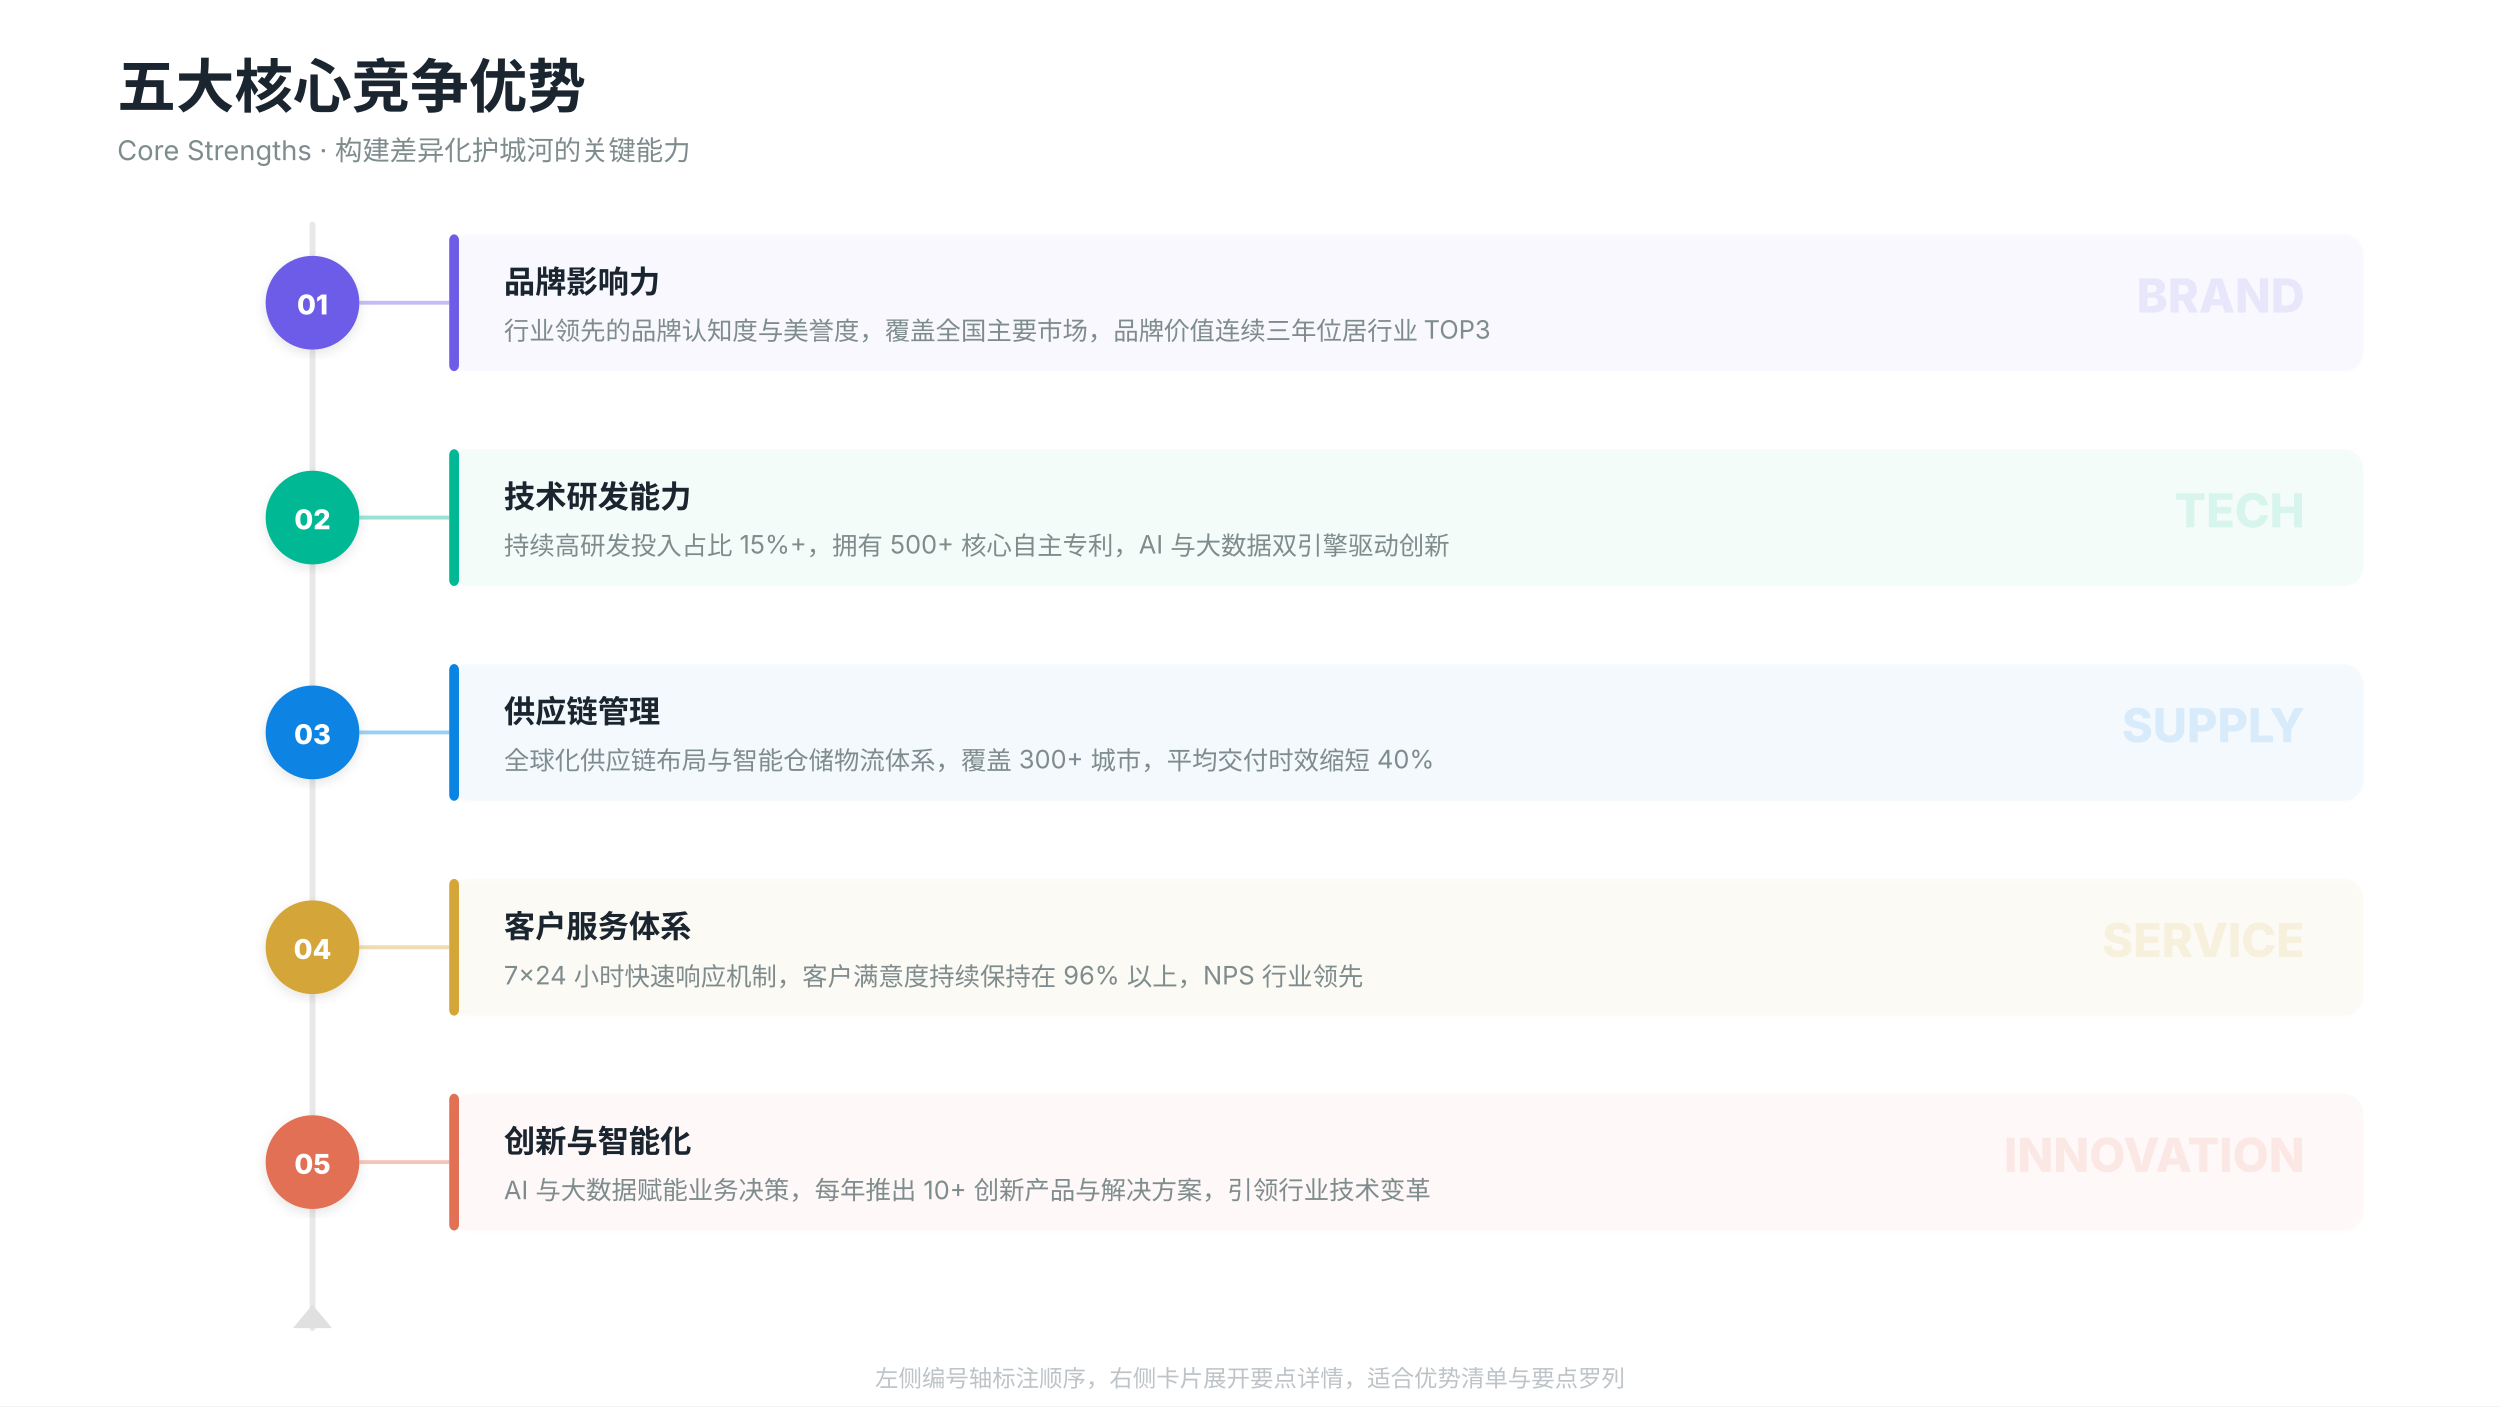
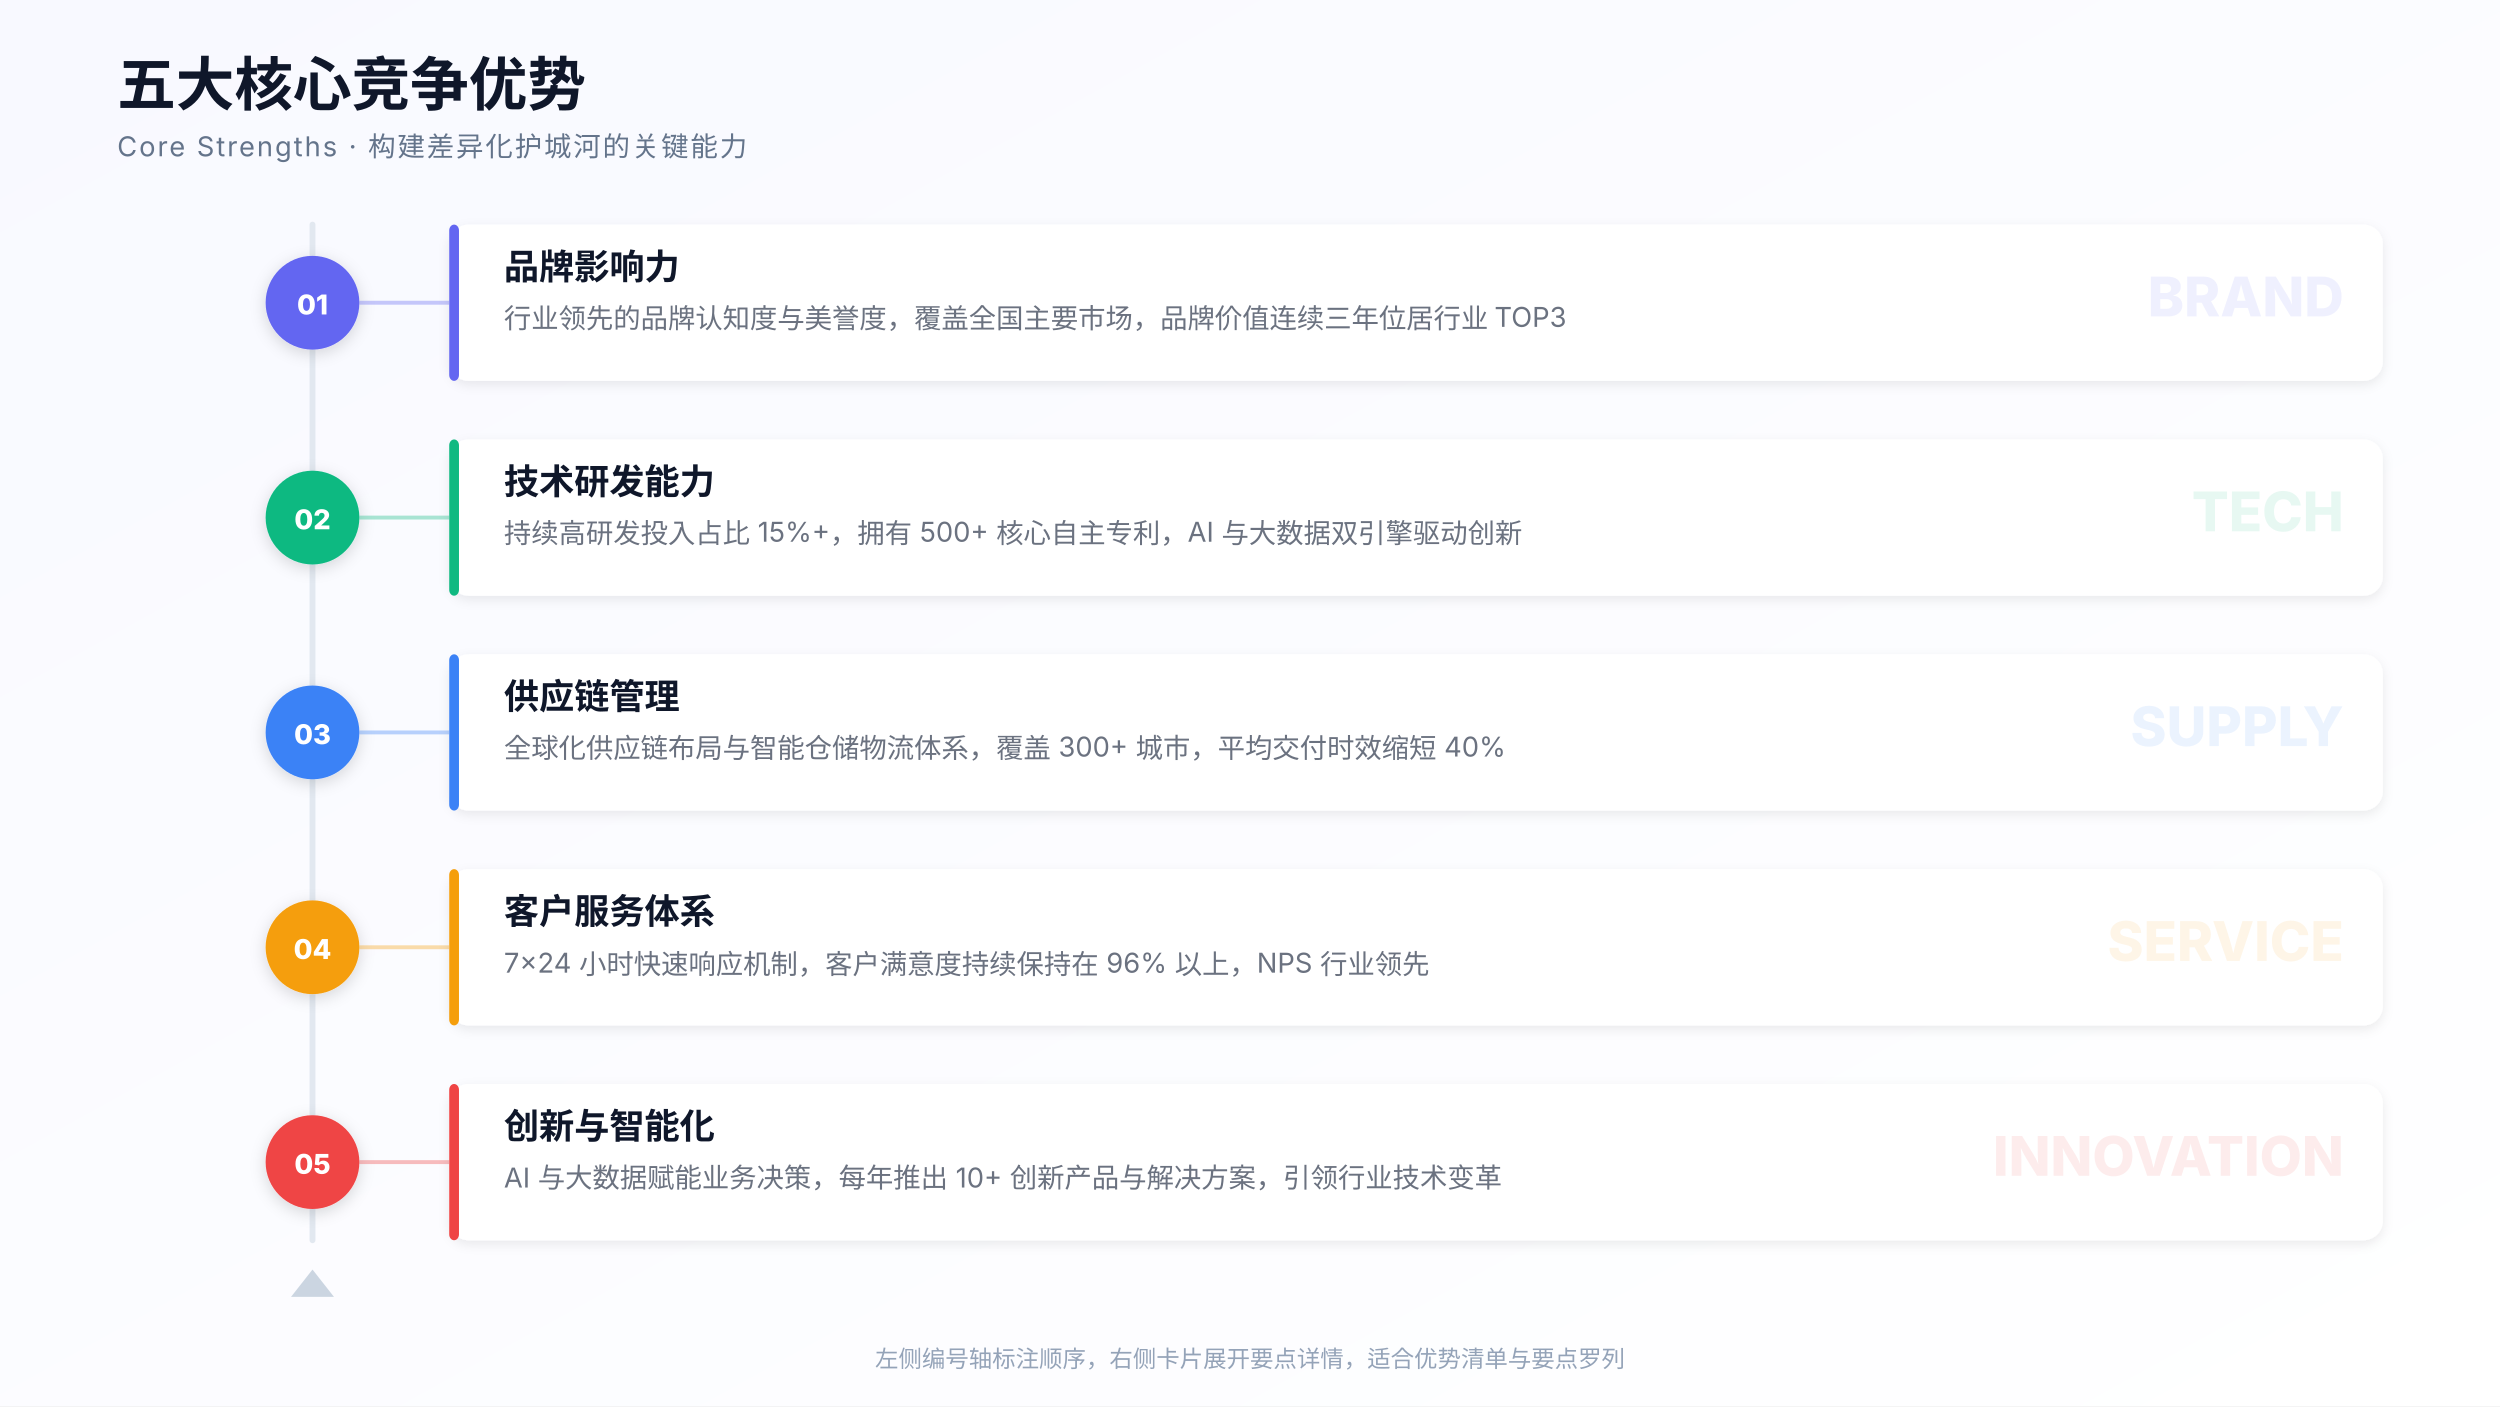
<svg xmlns="http://www.w3.org/2000/svg" viewBox="0 0 1280 720" width="1280" height="720">
  <defs>
-     <filter id="cardShadow" x="-10%" y="-10%" width="120%" height="120%">
+     <linearGradient id="bgGrad" x1="0%" y1="0%" x2="100%" y2="100%">
+       <stop offset="0%" stop-color="#F8F9FF" />
+       <stop offset="100%" stop-color="#FFFFFF" />
+     </linearGradient>
+     <filter id="cardShadow" x="-5%" y="-15%" width="110%" height="135%">
      <feGaussianBlur in="SourceAlpha" stdDeviation="3" />
-       <feOffset dx="0" dy="2" result="offsetblur" />
+       <feOffset dx="0" dy="2" />
      <feComponentTransfer>
-         <feFuncA type="linear" slope="0.1" />
+         <feFuncA type="linear" slope="0.08" />
+       </feComponentTransfer>
+       <feMerge>
+         <feMergeNode />
+         <feMergeNode in="SourceGraphic" />
+       </feMerge>
+     </filter>
+     <filter id="dotShadow" x="-30%" y="-30%" width="160%" height="160%">
+       <feGaussianBlur in="SourceAlpha" stdDeviation="4" />
+       <feOffset dx="0" dy="2" />
+       <feComponentTransfer>
+         <feFuncA type="linear" slope="0.15" />
      </feComponentTransfer>
      <feMerge>
        <feMergeNode />
        <feMergeNode in="SourceGraphic" />
      </feMerge>
    </filter>
  </defs>
-   <rect width="1280" height="720" fill="#FFFFFF" />
-   <text x="60" y="55" font-family="-apple-system, BlinkMacSystemFont, 'Segoe UI', sans-serif" font-size="30" font-weight="700" fill="#1A252F">五大核心竞争优势</text>
-   <text x="60" y="82" font-family="-apple-system, BlinkMacSystemFont, 'Segoe UI', sans-serif" font-size="14" fill="#7F8C8D">Core Strengths · 构建差异化护城河的关键能力</text>
-   <line x1="160" y1="115" x2="160" y2="680" stroke="#E8E8E8" stroke-width="3" stroke-linecap="round" />
-   <circle cx="160" cy="155" r="24" fill="#6C5CE7" filter="url(#cardShadow)" />
+   <rect width="1280" height="720" fill="url(#bgGrad)" />
+   <text x="60" y="54" font-family="-apple-system, BlinkMacSystemFont, 'Segoe UI', sans-serif" font-size="30" font-weight="700" fill="#0F172A">五大核心竞争优势</text>
+   <text x="60" y="80" font-family="-apple-system, BlinkMacSystemFont, 'Segoe UI', sans-serif" font-size="14" fill="#64748B" letter-spacing="1">Core Strengths  ·  构建差异化护城河的关键能力</text>
+   <line x1="160" y1="115" x2="160" y2="635" stroke="#E2E8F0" stroke-width="3" stroke-linecap="round" />
+   <circle cx="160" cy="155" r="24" fill="#6366F1" filter="url(#dotShadow)" />
  <text x="160" y="161" text-anchor="middle" font-family="-apple-system, BlinkMacSystemFont, 'Segoe UI', sans-serif" font-size="14" font-weight="800" fill="#FFFFFF">01</text>
-   <line x1="184" y1="155" x2="230" y2="155" stroke="#6C5CE7" stroke-width="2" stroke-opacity="0.4" />
-   <rect x="230" y="120" width="980" height="70" rx="10" fill="#6C5CE7" fill-opacity="0.04" filter="url(#cardShadow)" />
-   <rect x="230" y="120" width="5" height="70" rx="3" fill="#6C5CE7" />
-   <text x="258" y="150" font-family="-apple-system, BlinkMacSystemFont, 'Segoe UI', sans-serif" font-size="16" font-weight="700" fill="#1A252F">品牌影响力</text>
-   <text x="258" y="174" font-family="-apple-system, BlinkMacSystemFont, 'Segoe UI', sans-serif" font-size="13" fill="#7F8C8D">行业领先的品牌认知度与美誉度，覆盖全国主要市场，品牌价值连续三年位居行业 TOP3</text>
-   <text x="1180" y="160" text-anchor="end" font-family="-apple-system, BlinkMacSystemFont, 'Segoe UI', sans-serif" font-size="24" font-weight="800" fill="#6C5CE7" fill-opacity="0.12">BRAND</text>
-   <circle cx="160" cy="265" r="24" fill="#00B894" filter="url(#cardShadow)" />
+   <line x1="184" y1="155" x2="230" y2="155" stroke="#6366F1" stroke-width="2" stroke-opacity="0.35" />
+   <rect x="230" y="115" width="990" height="80" rx="10" fill="#FFFFFF" filter="url(#cardShadow)" />
+   <rect x="230" y="115" width="5" height="80" rx="3" fill="#6366F1" />
+   <text x="258" y="143" font-family="-apple-system, BlinkMacSystemFont, 'Segoe UI', sans-serif" font-size="18" font-weight="700" fill="#0F172A">品牌影响力</text>
+   <text x="258" y="168" font-family="-apple-system, BlinkMacSystemFont, 'Segoe UI', sans-serif" font-size="14" fill="#6B7280">行业领先的品牌认知度与美誉度，覆盖全国主要市场，品牌价值连续三年位居行业 TOP3</text>
+   <text x="1200" y="162" text-anchor="end" font-family="-apple-system, BlinkMacSystemFont, 'Segoe UI', sans-serif" font-size="28" font-weight="800" fill="#6366F1" fill-opacity="0.10">BRAND</text>
+   <circle cx="160" cy="265" r="24" fill="#10B981" filter="url(#dotShadow)" />
  <text x="160" y="271" text-anchor="middle" font-family="-apple-system, BlinkMacSystemFont, 'Segoe UI', sans-serif" font-size="14" font-weight="800" fill="#FFFFFF">02</text>
-   <line x1="184" y1="265" x2="230" y2="265" stroke="#00B894" stroke-width="2" stroke-opacity="0.4" />
-   <rect x="230" y="230" width="980" height="70" rx="10" fill="#00B894" fill-opacity="0.04" filter="url(#cardShadow)" />
-   <rect x="230" y="230" width="5" height="70" rx="3" fill="#00B894" />
-   <text x="258" y="260" font-family="-apple-system, BlinkMacSystemFont, 'Segoe UI', sans-serif" font-size="16" font-weight="700" fill="#1A252F">技术研发能力</text>
-   <text x="258" y="284" font-family="-apple-system, BlinkMacSystemFont, 'Segoe UI', sans-serif" font-size="13" fill="#7F8C8D">持续高研发投入占比 15%+，拥有 500+ 核心自主专利，AI 与大数据双引擎驱动创新</text>
-   <text x="1180" y="270" text-anchor="end" font-family="-apple-system, BlinkMacSystemFont, 'Segoe UI', sans-serif" font-size="24" font-weight="800" fill="#00B894" fill-opacity="0.12">TECH</text>
-   <circle cx="160" cy="375" r="24" fill="#0984E3" filter="url(#cardShadow)" />
+   <line x1="184" y1="265" x2="230" y2="265" stroke="#10B981" stroke-width="2" stroke-opacity="0.35" />
+   <rect x="230" y="225" width="990" height="80" rx="10" fill="#FFFFFF" filter="url(#cardShadow)" />
+   <rect x="230" y="225" width="5" height="80" rx="3" fill="#10B981" />
+   <text x="258" y="253" font-family="-apple-system, BlinkMacSystemFont, 'Segoe UI', sans-serif" font-size="18" font-weight="700" fill="#0F172A">技术研发能力</text>
+   <text x="258" y="278" font-family="-apple-system, BlinkMacSystemFont, 'Segoe UI', sans-serif" font-size="14" fill="#6B7280">持续高研发投入占比 15%+，拥有 500+ 核心自主专利，AI 与大数据双引擎驱动创新</text>
+   <text x="1200" y="272" text-anchor="end" font-family="-apple-system, BlinkMacSystemFont, 'Segoe UI', sans-serif" font-size="28" font-weight="800" fill="#10B981" fill-opacity="0.10">TECH</text>
+   <circle cx="160" cy="375" r="24" fill="#3B82F6" filter="url(#dotShadow)" />
  <text x="160" y="381" text-anchor="middle" font-family="-apple-system, BlinkMacSystemFont, 'Segoe UI', sans-serif" font-size="14" font-weight="800" fill="#FFFFFF">03</text>
-   <line x1="184" y1="375" x2="230" y2="375" stroke="#0984E3" stroke-width="2" stroke-opacity="0.4" />
-   <rect x="230" y="340" width="980" height="70" rx="10" fill="#0984E3" fill-opacity="0.04" filter="url(#cardShadow)" />
-   <rect x="230" y="340" width="5" height="70" rx="3" fill="#0984E3" />
-   <text x="258" y="370" font-family="-apple-system, BlinkMacSystemFont, 'Segoe UI', sans-serif" font-size="16" font-weight="700" fill="#1A252F">供应链管理</text>
-   <text x="258" y="394" font-family="-apple-system, BlinkMacSystemFont, 'Segoe UI', sans-serif" font-size="13" fill="#7F8C8D">全球化供应链布局与智能仓储物流体系，覆盖 300+ 城市，平均交付时效缩短 40%</text>
-   <text x="1180" y="380" text-anchor="end" font-family="-apple-system, BlinkMacSystemFont, 'Segoe UI', sans-serif" font-size="24" font-weight="800" fill="#0984E3" fill-opacity="0.12">SUPPLY</text>
-   <circle cx="160" cy="485" r="24" fill="#D4A537" filter="url(#cardShadow)" />
+   <line x1="184" y1="375" x2="230" y2="375" stroke="#3B82F6" stroke-width="2" stroke-opacity="0.35" />
+   <rect x="230" y="335" width="990" height="80" rx="10" fill="#FFFFFF" filter="url(#cardShadow)" />
+   <rect x="230" y="335" width="5" height="80" rx="3" fill="#3B82F6" />
+   <text x="258" y="363" font-family="-apple-system, BlinkMacSystemFont, 'Segoe UI', sans-serif" font-size="18" font-weight="700" fill="#0F172A">供应链管理</text>
+   <text x="258" y="388" font-family="-apple-system, BlinkMacSystemFont, 'Segoe UI', sans-serif" font-size="14" fill="#6B7280">全球化供应链布局与智能仓储物流体系，覆盖 300+ 城市，平均交付时效缩短 40%</text>
+   <text x="1200" y="382" text-anchor="end" font-family="-apple-system, BlinkMacSystemFont, 'Segoe UI', sans-serif" font-size="28" font-weight="800" fill="#3B82F6" fill-opacity="0.10">SUPPLY</text>
+   <circle cx="160" cy="485" r="24" fill="#F59E0B" filter="url(#dotShadow)" />
  <text x="160" y="491" text-anchor="middle" font-family="-apple-system, BlinkMacSystemFont, 'Segoe UI', sans-serif" font-size="14" font-weight="800" fill="#FFFFFF">04</text>
-   <line x1="184" y1="485" x2="230" y2="485" stroke="#D4A537" stroke-width="2" stroke-opacity="0.4" />
-   <rect x="230" y="450" width="980" height="70" rx="10" fill="#D4A537" fill-opacity="0.04" filter="url(#cardShadow)" />
-   <rect x="230" y="450" width="5" height="70" rx="3" fill="#D4A537" />
-   <text x="258" y="480" font-family="-apple-system, BlinkMacSystemFont, 'Segoe UI', sans-serif" font-size="16" font-weight="700" fill="#1A252F">客户服务体系</text>
-   <text x="258" y="504" font-family="-apple-system, BlinkMacSystemFont, 'Segoe UI', sans-serif" font-size="13" fill="#7F8C8D">7×24 小时快速响应机制，客户满意度持续保持在 96% 以上，NPS 行业领先</text>
-   <text x="1180" y="490" text-anchor="end" font-family="-apple-system, BlinkMacSystemFont, 'Segoe UI', sans-serif" font-size="24" font-weight="800" fill="#D4A537" fill-opacity="0.12">SERVICE</text>
-   <circle cx="160" cy="595" r="24" fill="#E17055" filter="url(#cardShadow)" />
+   <line x1="184" y1="485" x2="230" y2="485" stroke="#F59E0B" stroke-width="2" stroke-opacity="0.35" />
+   <rect x="230" y="445" width="990" height="80" rx="10" fill="#FFFFFF" filter="url(#cardShadow)" />
+   <rect x="230" y="445" width="5" height="80" rx="3" fill="#F59E0B" />
+   <text x="258" y="473" font-family="-apple-system, BlinkMacSystemFont, 'Segoe UI', sans-serif" font-size="18" font-weight="700" fill="#0F172A">客户服务体系</text>
+   <text x="258" y="498" font-family="-apple-system, BlinkMacSystemFont, 'Segoe UI', sans-serif" font-size="14" fill="#6B7280">7×24 小时快速响应机制，客户满意度持续保持在 96% 以上，NPS 行业领先</text>
+   <text x="1200" y="492" text-anchor="end" font-family="-apple-system, BlinkMacSystemFont, 'Segoe UI', sans-serif" font-size="28" font-weight="800" fill="#F59E0B" fill-opacity="0.10">SERVICE</text>
+   <circle cx="160" cy="595" r="24" fill="#EF4444" filter="url(#dotShadow)" />
  <text x="160" y="601" text-anchor="middle" font-family="-apple-system, BlinkMacSystemFont, 'Segoe UI', sans-serif" font-size="14" font-weight="800" fill="#FFFFFF">05</text>
-   <line x1="184" y1="595" x2="230" y2="595" stroke="#E17055" stroke-width="2" stroke-opacity="0.4" />
-   <rect x="230" y="560" width="980" height="70" rx="10" fill="#E17055" fill-opacity="0.04" filter="url(#cardShadow)" />
-   <rect x="230" y="560" width="5" height="70" rx="3" fill="#E17055" />
-   <text x="258" y="590" font-family="-apple-system, BlinkMacSystemFont, 'Segoe UI', sans-serif" font-size="16" font-weight="700" fill="#1A252F">创新与智能化</text>
-   <text x="258" y="614" font-family="-apple-system, BlinkMacSystemFont, 'Segoe UI', sans-serif" font-size="13" fill="#7F8C8D">AI 与大数据赋能业务决策，每年推出 10+ 创新产品与解决方案，引领行业技术变革</text>
-   <text x="1180" y="600" text-anchor="end" font-family="-apple-system, BlinkMacSystemFont, 'Segoe UI', sans-serif" font-size="24" font-weight="800" fill="#E17055" fill-opacity="0.12">INNOVATION</text>
-   <polygon points="160,668 170,680 150,680" fill="#E0E0E0" />
-   <text x="640" y="710" text-anchor="middle" font-family="-apple-system, BlinkMacSystemFont, 'Segoe UI', sans-serif" font-size="12" fill="#BDC3C7">左侧编号轴标注顺序，右侧卡片展开要点详情，适合优势清单与要点罗列</text>
+   <line x1="184" y1="595" x2="230" y2="595" stroke="#EF4444" stroke-width="2" stroke-opacity="0.35" />
+   <rect x="230" y="555" width="990" height="80" rx="10" fill="#FFFFFF" filter="url(#cardShadow)" />
+   <rect x="230" y="555" width="5" height="80" rx="3" fill="#EF4444" />
+   <text x="258" y="583" font-family="-apple-system, BlinkMacSystemFont, 'Segoe UI', sans-serif" font-size="18" font-weight="700" fill="#0F172A">创新与智能化</text>
+   <text x="258" y="608" font-family="-apple-system, BlinkMacSystemFont, 'Segoe UI', sans-serif" font-size="14" fill="#6B7280">AI 与大数据赋能业务决策，每年推出 10+ 创新产品与解决方案，引领行业技术变革</text>
+   <text x="1200" y="602" text-anchor="end" font-family="-apple-system, BlinkMacSystemFont, 'Segoe UI', sans-serif" font-size="28" font-weight="800" fill="#EF4444" fill-opacity="0.10">INNOVATION</text>
+   <polygon points="160,650 171,664 149,664" fill="#CBD5E1" />
+   <text x="640" y="700" text-anchor="middle" font-family="-apple-system, BlinkMacSystemFont, 'Segoe UI', sans-serif" font-size="12" fill="#94A3B8">左侧编号轴标注顺序，右侧卡片展开要点详情，适合优势清单与要点罗列</text>
</svg>
